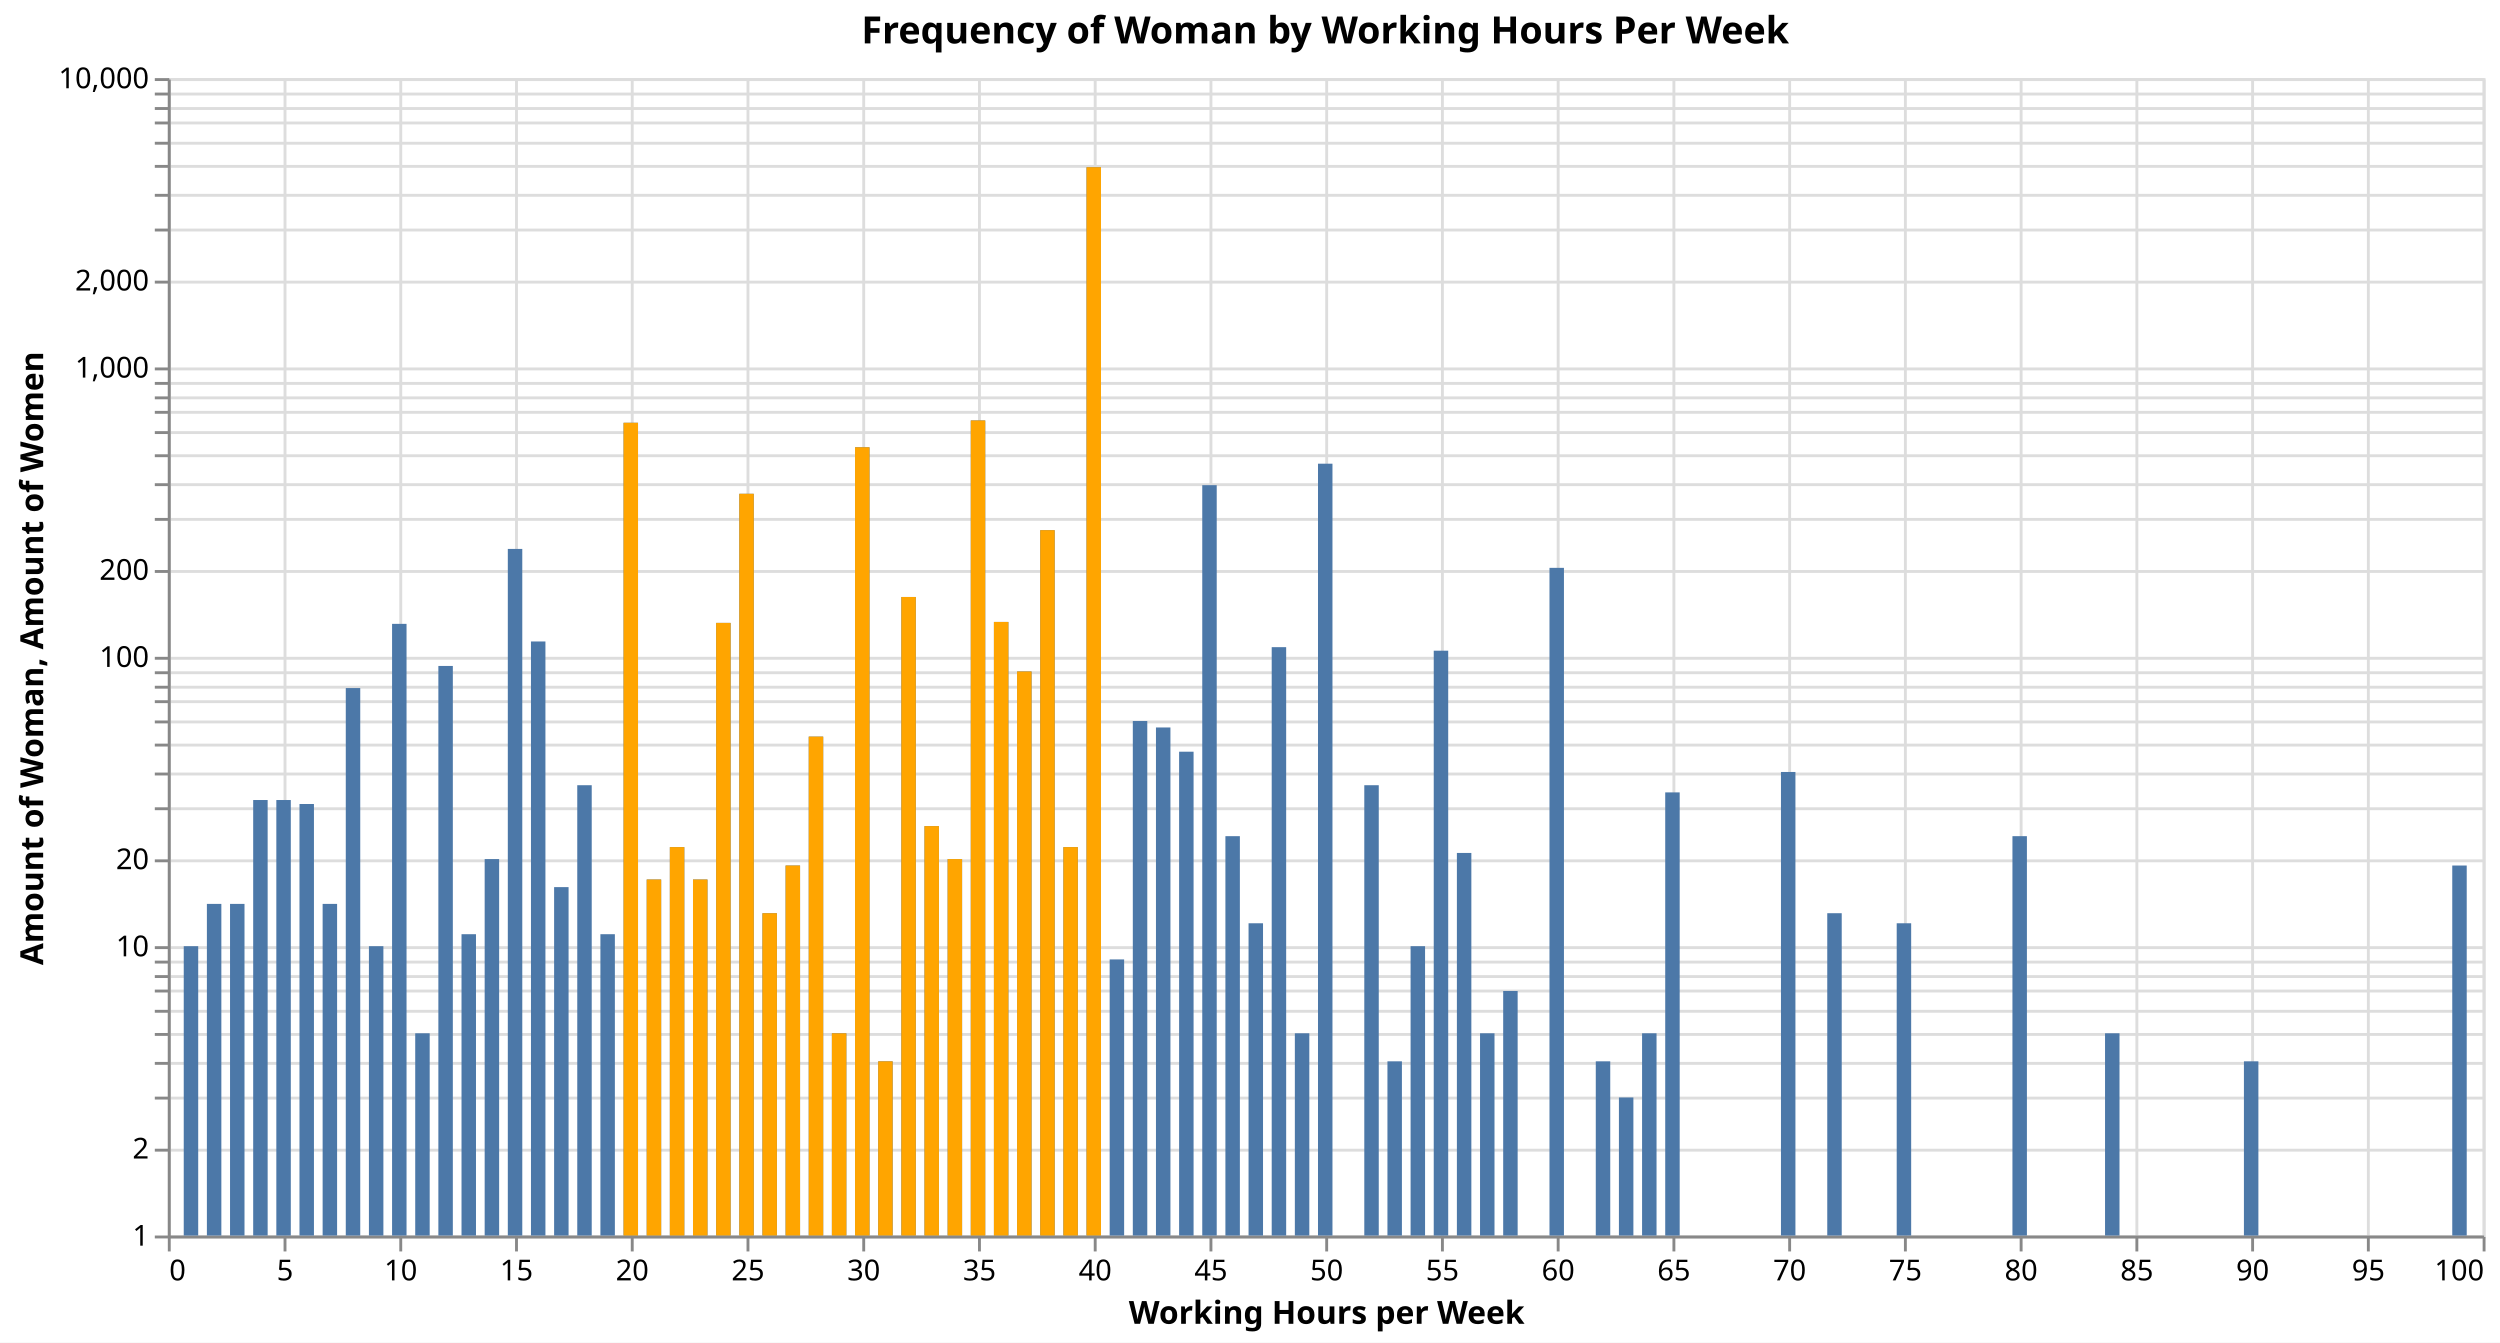
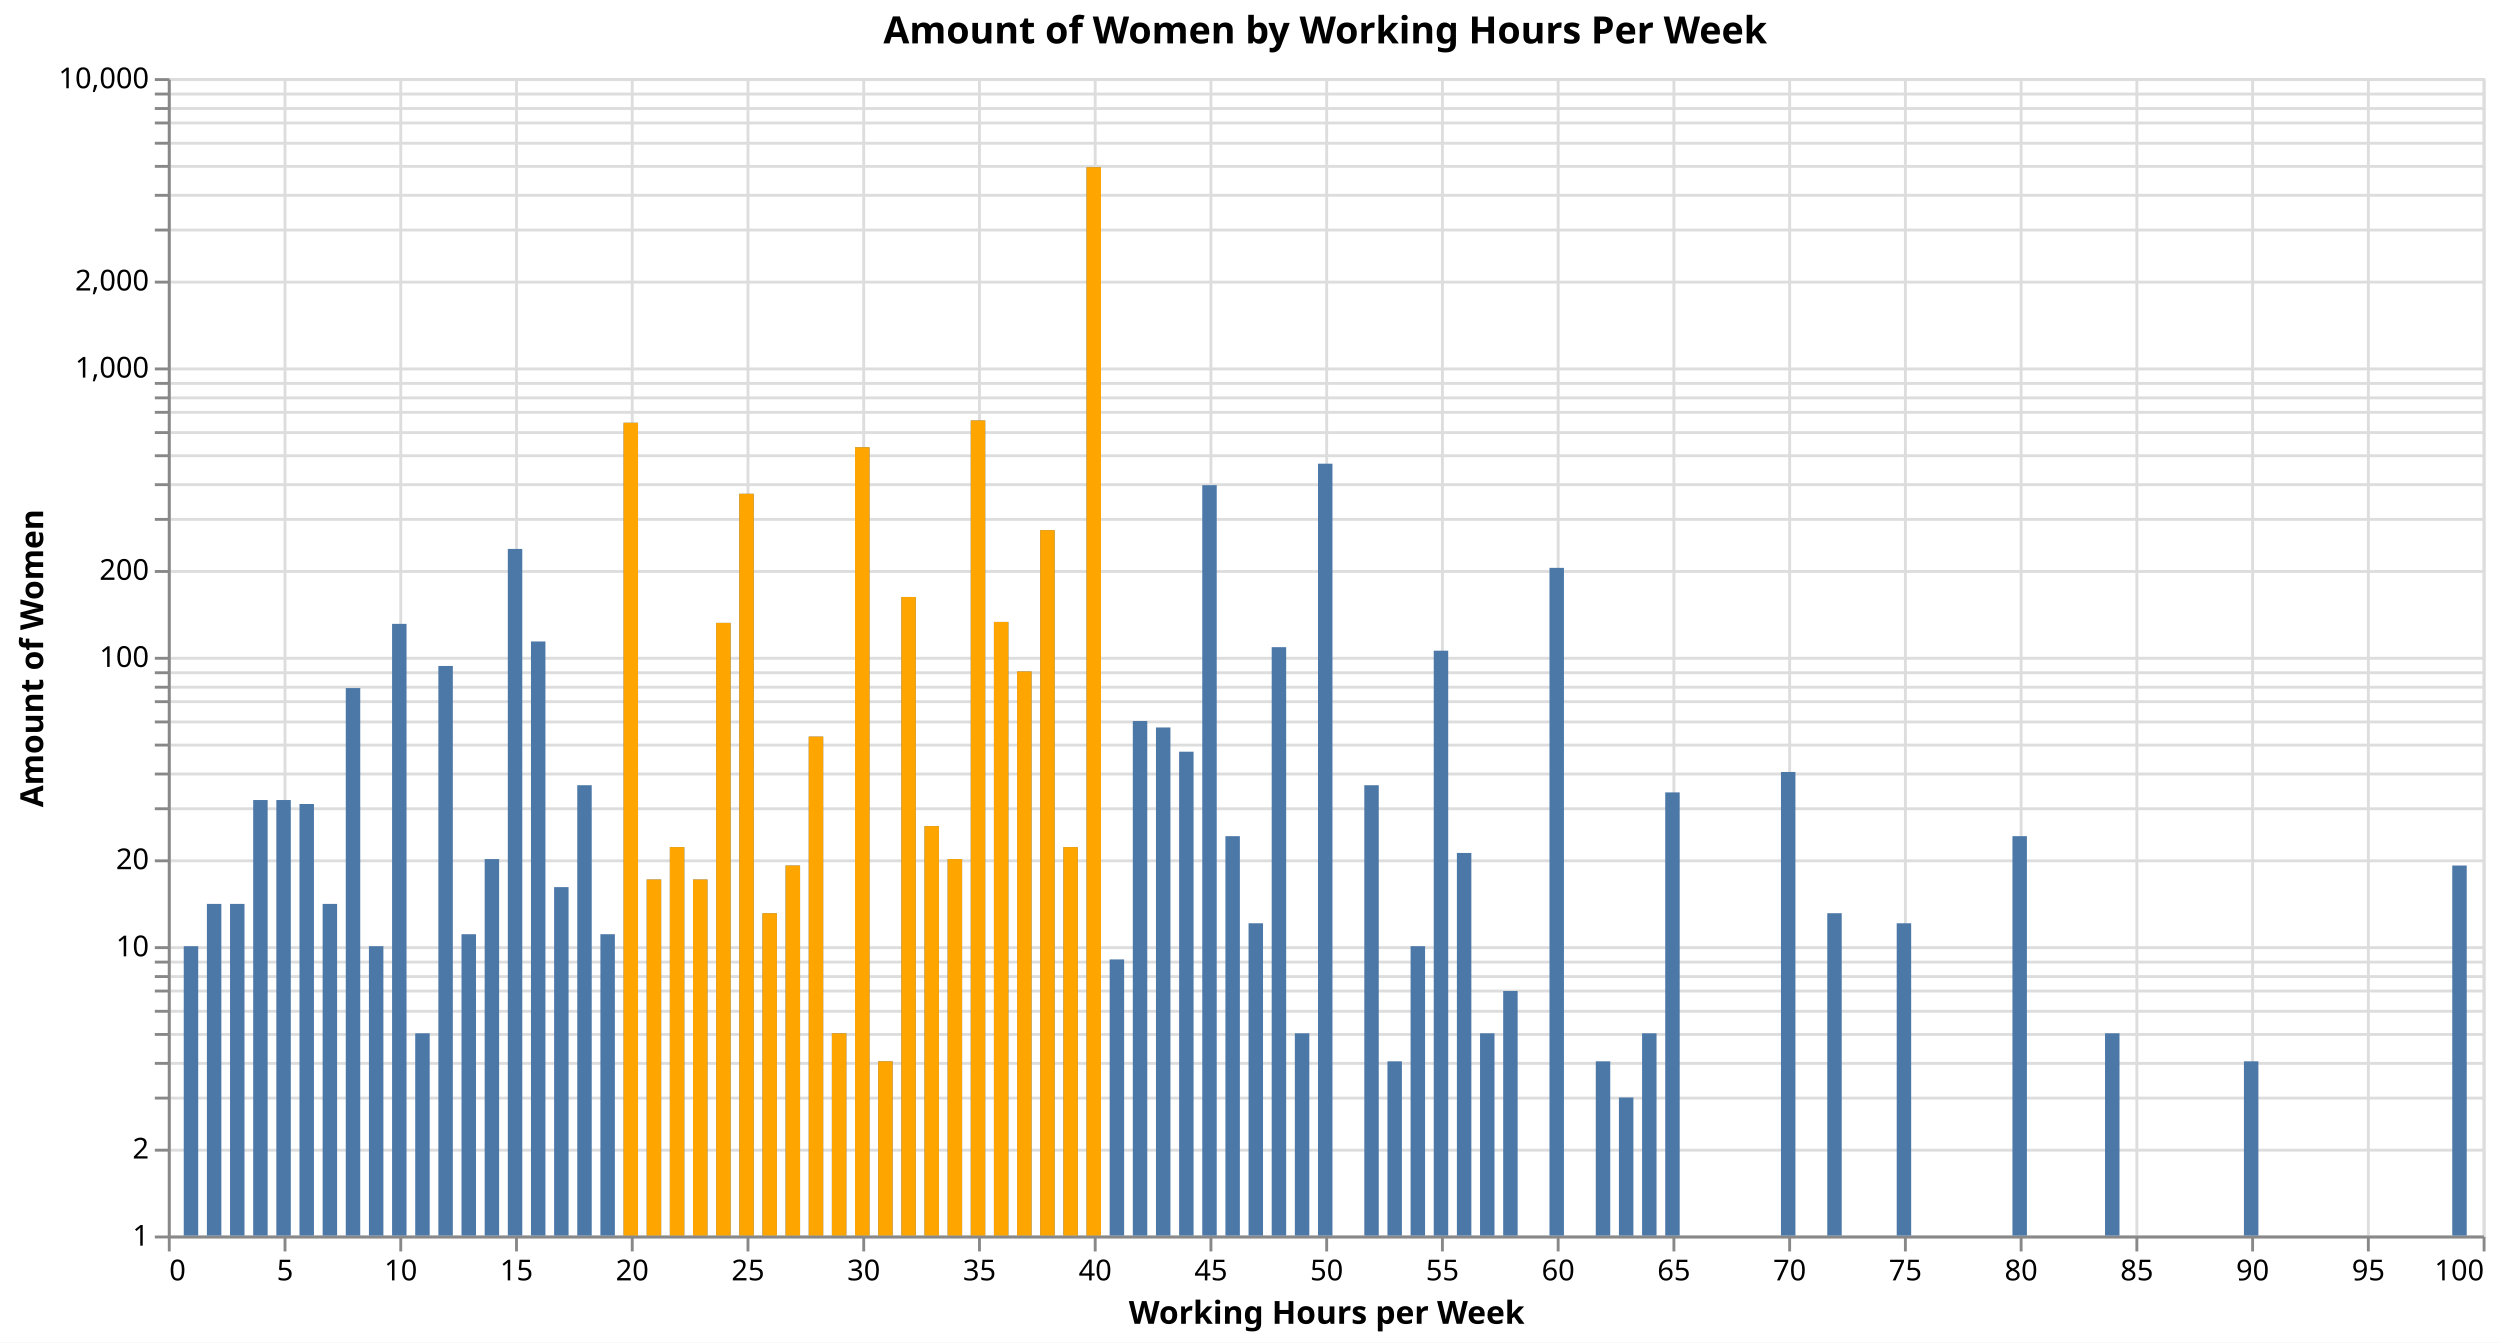
<svg xmlns="http://www.w3.org/2000/svg" version="1.1" class="marks" width="864" height="464" viewBox="0 0 864 464">
  <rect width="864" height="464" fill="white" />
  <g fill="none" stroke-miterlimit="10" transform="translate(58,27)">
    <g class="mark-group role-frame root" role="graphics-object" aria-roledescription="group mark container">
      <g transform="translate(0,0)">
        <path class="background" aria-hidden="true" d="M0.5,0.5h800v400h-800Z" stroke="#ddd" />
        <g>
          <g class="mark-group role-axis" role="graphics-symbol" aria-roledescription="axis" aria-label="X-axis for a linear scale with values from 0 to 100">
            <g transform="translate(0.5,400.5)">
              <path class="background" aria-hidden="true" d="M0,0h0v0h0Z" pointer-events="none" />
              <g>
                <g class="mark-rule role-axis-grid" pointer-events="none">
                  <line transform="translate(0,-400)" x2="0" y2="400" stroke="#ddd" stroke-width="1" opacity="1" />
                  <line transform="translate(40,-400)" x2="0" y2="400" stroke="#ddd" stroke-width="1" opacity="1" />
                  <line transform="translate(80,-400)" x2="0" y2="400" stroke="#ddd" stroke-width="1" opacity="1" />
                  <line transform="translate(120,-400)" x2="0" y2="400" stroke="#ddd" stroke-width="1" opacity="1" />
                  <line transform="translate(160,-400)" x2="0" y2="400" stroke="#ddd" stroke-width="1" opacity="1" />
                  <line transform="translate(200,-400)" x2="0" y2="400" stroke="#ddd" stroke-width="1" opacity="1" />
                  <line transform="translate(240,-400)" x2="0" y2="400" stroke="#ddd" stroke-width="1" opacity="1" />
                  <line transform="translate(280,-400)" x2="0" y2="400" stroke="#ddd" stroke-width="1" opacity="1" />
                  <line transform="translate(320,-400)" x2="0" y2="400" stroke="#ddd" stroke-width="1" opacity="1" />
                  <line transform="translate(360,-400)" x2="0" y2="400" stroke="#ddd" stroke-width="1" opacity="1" />
                  <line transform="translate(400,-400)" x2="0" y2="400" stroke="#ddd" stroke-width="1" opacity="1" />
                  <line transform="translate(440,-400)" x2="0" y2="400" stroke="#ddd" stroke-width="1" opacity="1" />
                  <line transform="translate(480,-400)" x2="0" y2="400" stroke="#ddd" stroke-width="1" opacity="1" />
                  <line transform="translate(520,-400)" x2="0" y2="400" stroke="#ddd" stroke-width="1" opacity="1" />
                  <line transform="translate(560,-400)" x2="0" y2="400" stroke="#ddd" stroke-width="1" opacity="1" />
                  <line transform="translate(600,-400)" x2="0" y2="400" stroke="#ddd" stroke-width="1" opacity="1" />
                  <line transform="translate(640,-400)" x2="0" y2="400" stroke="#ddd" stroke-width="1" opacity="1" />
                  <line transform="translate(680,-400)" x2="0" y2="400" stroke="#ddd" stroke-width="1" opacity="1" />
                  <line transform="translate(720,-400)" x2="0" y2="400" stroke="#ddd" stroke-width="1" opacity="1" />
                  <line transform="translate(760,-400)" x2="0" y2="400" stroke="#ddd" stroke-width="1" opacity="1" />
                  <line transform="translate(800,-400)" x2="0" y2="400" stroke="#ddd" stroke-width="1" opacity="1" />
                </g>
              </g>
              <path class="foreground" aria-hidden="true" d="" pointer-events="none" display="none" />
            </g>
          </g>
          <g class="mark-group role-axis" role="graphics-symbol" aria-roledescription="axis" aria-label="Y-axis for a log scale with values from 1 to 10,000">
            <g transform="translate(0.5,0.5)">
              <path class="background" aria-hidden="true" d="M0,0h0v0h0Z" pointer-events="none" />
              <g>
                <g class="mark-rule role-axis-grid" pointer-events="none">
                  <line transform="translate(0,400)" x2="800" y2="0" stroke="#ddd" stroke-width="1" opacity="1" />
                  <line transform="translate(0,370)" x2="800" y2="0" stroke="#ddd" stroke-width="1" opacity="1" />
                  <line transform="translate(0,352)" x2="800" y2="0" stroke="#ddd" stroke-width="1" opacity="1" />
                  <line transform="translate(0,340)" x2="800" y2="0" stroke="#ddd" stroke-width="1" opacity="1" />
                  <line transform="translate(0,330)" x2="800" y2="0" stroke="#ddd" stroke-width="1" opacity="1" />
                  <line transform="translate(0,322)" x2="800" y2="0" stroke="#ddd" stroke-width="1" opacity="1" />
                  <line transform="translate(0,315)" x2="800" y2="0" stroke="#ddd" stroke-width="1" opacity="1" />
                  <line transform="translate(0,310)" x2="800" y2="0" stroke="#ddd" stroke-width="1" opacity="1" />
                  <line transform="translate(0,305)" x2="800" y2="0" stroke="#ddd" stroke-width="1" opacity="1" />
                  <line transform="translate(0,300)" x2="800" y2="0" stroke="#ddd" stroke-width="1" opacity="1" />
                  <line transform="translate(0,270)" x2="800" y2="0" stroke="#ddd" stroke-width="1" opacity="1" />
                  <line transform="translate(0,252)" x2="800" y2="0" stroke="#ddd" stroke-width="1" opacity="1" />
                  <line transform="translate(0,240)" x2="800" y2="0" stroke="#ddd" stroke-width="1" opacity="1" />
                  <line transform="translate(0,230)" x2="800" y2="0" stroke="#ddd" stroke-width="1" opacity="1" />
                  <line transform="translate(0,222)" x2="800" y2="0" stroke="#ddd" stroke-width="1" opacity="1" />
                  <line transform="translate(0,215)" x2="800" y2="0" stroke="#ddd" stroke-width="1" opacity="1" />
                  <line transform="translate(0,210)" x2="800" y2="0" stroke="#ddd" stroke-width="1" opacity="1" />
                  <line transform="translate(0,205)" x2="800" y2="0" stroke="#ddd" stroke-width="1" opacity="1" />
                  <line transform="translate(0,200)" x2="800" y2="0" stroke="#ddd" stroke-width="1" opacity="1" />
                  <line transform="translate(0,170)" x2="800" y2="0" stroke="#ddd" stroke-width="1" opacity="1" />
                  <line transform="translate(0,152)" x2="800" y2="0" stroke="#ddd" stroke-width="1" opacity="1" />
                  <line transform="translate(0,140)" x2="800" y2="0" stroke="#ddd" stroke-width="1" opacity="1" />
                  <line transform="translate(0,130)" x2="800" y2="0" stroke="#ddd" stroke-width="1" opacity="1" />
                  <line transform="translate(0,122)" x2="800" y2="0" stroke="#ddd" stroke-width="1" opacity="1" />
                  <line transform="translate(0,115)" x2="800" y2="0" stroke="#ddd" stroke-width="1" opacity="1" />
                  <line transform="translate(0,110)" x2="800" y2="0" stroke="#ddd" stroke-width="1" opacity="1" />
                  <line transform="translate(0,105)" x2="800" y2="0" stroke="#ddd" stroke-width="1" opacity="1" />
                  <line transform="translate(0,100)" x2="800" y2="0" stroke="#ddd" stroke-width="1" opacity="1" />
                  <line transform="translate(0,70)" x2="800" y2="0" stroke="#ddd" stroke-width="1" opacity="1" />
                  <line transform="translate(0,52)" x2="800" y2="0" stroke="#ddd" stroke-width="1" opacity="1" />
                  <line transform="translate(0,40)" x2="800" y2="0" stroke="#ddd" stroke-width="1" opacity="1" />
                  <line transform="translate(0,30)" x2="800" y2="0" stroke="#ddd" stroke-width="1" opacity="1" />
                  <line transform="translate(0,22)" x2="800" y2="0" stroke="#ddd" stroke-width="1" opacity="1" />
                  <line transform="translate(0,15)" x2="800" y2="0" stroke="#ddd" stroke-width="1" opacity="1" />
                  <line transform="translate(0,10)" x2="800" y2="0" stroke="#ddd" stroke-width="1" opacity="1" />
                  <line transform="translate(0,5)" x2="800" y2="0" stroke="#ddd" stroke-width="1" opacity="1" />
                  <line transform="translate(0,0)" x2="800" y2="0" stroke="#ddd" stroke-width="1" opacity="1" />
                </g>
              </g>
              <path class="foreground" aria-hidden="true" d="" pointer-events="none" display="none" />
            </g>
          </g>
          <g class="mark-group role-axis" role="graphics-symbol" aria-roledescription="axis" aria-label="X-axis titled 'Working Hours per Week' for a linear scale with values from 0 to 100">
            <g transform="translate(0.5,400.5)">
              <path class="background" aria-hidden="true" d="M0,0h0v0h0Z" pointer-events="none" />
              <g>
                <g class="mark-rule role-axis-tick" pointer-events="none">
                  <line transform="translate(0,0)" x2="0" y2="5" stroke="#888" stroke-width="1" opacity="1" />
                  <line transform="translate(40,0)" x2="0" y2="5" stroke="#888" stroke-width="1" opacity="1" />
                  <line transform="translate(80,0)" x2="0" y2="5" stroke="#888" stroke-width="1" opacity="1" />
                  <line transform="translate(120,0)" x2="0" y2="5" stroke="#888" stroke-width="1" opacity="1" />
                  <line transform="translate(160,0)" x2="0" y2="5" stroke="#888" stroke-width="1" opacity="1" />
                  <line transform="translate(200,0)" x2="0" y2="5" stroke="#888" stroke-width="1" opacity="1" />
                  <line transform="translate(240,0)" x2="0" y2="5" stroke="#888" stroke-width="1" opacity="1" />
                  <line transform="translate(280,0)" x2="0" y2="5" stroke="#888" stroke-width="1" opacity="1" />
                  <line transform="translate(320,0)" x2="0" y2="5" stroke="#888" stroke-width="1" opacity="1" />
                  <line transform="translate(360,0)" x2="0" y2="5" stroke="#888" stroke-width="1" opacity="1" />
                  <line transform="translate(400,0)" x2="0" y2="5" stroke="#888" stroke-width="1" opacity="1" />
                  <line transform="translate(440,0)" x2="0" y2="5" stroke="#888" stroke-width="1" opacity="1" />
                  <line transform="translate(480,0)" x2="0" y2="5" stroke="#888" stroke-width="1" opacity="1" />
                  <line transform="translate(520,0)" x2="0" y2="5" stroke="#888" stroke-width="1" opacity="1" />
                  <line transform="translate(560,0)" x2="0" y2="5" stroke="#888" stroke-width="1" opacity="1" />
                  <line transform="translate(600,0)" x2="0" y2="5" stroke="#888" stroke-width="1" opacity="1" />
                  <line transform="translate(640,0)" x2="0" y2="5" stroke="#888" stroke-width="1" opacity="1" />
                  <line transform="translate(680,0)" x2="0" y2="5" stroke="#888" stroke-width="1" opacity="1" />
                  <line transform="translate(720,0)" x2="0" y2="5" stroke="#888" stroke-width="1" opacity="1" />
                  <line transform="translate(760,0)" x2="0" y2="5" stroke="#888" stroke-width="1" opacity="1" />
                  <line transform="translate(800,0)" x2="0" y2="5" stroke="#888" stroke-width="1" opacity="1" />
                </g>
                <g class="mark-text role-axis-label" pointer-events="none">
                  <text text-anchor="start" transform="translate(0,15)" font-family="sans-serif" font-size="10px" fill="#000" opacity="1">0</text>
                  <text text-anchor="middle" transform="translate(40,15)" font-family="sans-serif" font-size="10px" fill="#000" opacity="1">5</text>
                  <text text-anchor="middle" transform="translate(80,15)" font-family="sans-serif" font-size="10px" fill="#000" opacity="1">10</text>
                  <text text-anchor="middle" transform="translate(120,15)" font-family="sans-serif" font-size="10px" fill="#000" opacity="1">15</text>
                  <text text-anchor="middle" transform="translate(160,15)" font-family="sans-serif" font-size="10px" fill="#000" opacity="1">20</text>
                  <text text-anchor="middle" transform="translate(200,15)" font-family="sans-serif" font-size="10px" fill="#000" opacity="1">25</text>
                  <text text-anchor="middle" transform="translate(240,15)" font-family="sans-serif" font-size="10px" fill="#000" opacity="1">30</text>
                  <text text-anchor="middle" transform="translate(280,15)" font-family="sans-serif" font-size="10px" fill="#000" opacity="1">35</text>
                  <text text-anchor="middle" transform="translate(320,15)" font-family="sans-serif" font-size="10px" fill="#000" opacity="1">40</text>
                  <text text-anchor="middle" transform="translate(360,15)" font-family="sans-serif" font-size="10px" fill="#000" opacity="1">45</text>
                  <text text-anchor="middle" transform="translate(400,15)" font-family="sans-serif" font-size="10px" fill="#000" opacity="1">50</text>
                  <text text-anchor="middle" transform="translate(440,15)" font-family="sans-serif" font-size="10px" fill="#000" opacity="1">55</text>
                  <text text-anchor="middle" transform="translate(480,15)" font-family="sans-serif" font-size="10px" fill="#000" opacity="1">60</text>
                  <text text-anchor="middle" transform="translate(520,15)" font-family="sans-serif" font-size="10px" fill="#000" opacity="1">65</text>
                  <text text-anchor="middle" transform="translate(560,15)" font-family="sans-serif" font-size="10px" fill="#000" opacity="1">70</text>
                  <text text-anchor="middle" transform="translate(600,15)" font-family="sans-serif" font-size="10px" fill="#000" opacity="1">75</text>
                  <text text-anchor="middle" transform="translate(640,15)" font-family="sans-serif" font-size="10px" fill="#000" opacity="1">80</text>
                  <text text-anchor="middle" transform="translate(680,15)" font-family="sans-serif" font-size="10px" fill="#000" opacity="1">85</text>
                  <text text-anchor="middle" transform="translate(720,15)" font-family="sans-serif" font-size="10px" fill="#000" opacity="1">90</text>
                  <text text-anchor="middle" transform="translate(760,15)" font-family="sans-serif" font-size="10px" fill="#000" opacity="1">95</text>
                  <text text-anchor="end" transform="translate(800,15)" font-family="sans-serif" font-size="10px" fill="#000" opacity="1">100</text>
                </g>
                <g class="mark-rule role-axis-domain" pointer-events="none">
                  <line transform="translate(0,0)" x2="800" y2="0" stroke="#888" stroke-width="1" opacity="1" />
                </g>
                <g class="mark-text role-axis-title" pointer-events="none">
                  <text text-anchor="middle" transform="translate(400,30)" font-family="sans-serif" font-size="11px" font-weight="bold" fill="#000" opacity="1">Working Hours per Week</text>
                </g>
              </g>
              <path class="foreground" aria-hidden="true" d="" pointer-events="none" display="none" />
            </g>
          </g>
-           <g class="mark-group role-axis" role="graphics-symbol" aria-roledescription="axis" aria-label="Y-axis titled 'Amount of Woman, Amount of Women' for a log scale with values from 1 to 10,000">
+           <g class="mark-group role-axis" role="graphics-symbol" aria-roledescription="axis" aria-label="Y-axis titled 'Amount of Women' for a log scale with values from 1 to 10,000">
            <g transform="translate(0.5,0.5)">
              <path class="background" aria-hidden="true" d="M0,0h0v0h0Z" pointer-events="none" />
              <g>
                <g class="mark-rule role-axis-tick" pointer-events="none">
                  <line transform="translate(0,400)" x2="-5" y2="0" stroke="#888" stroke-width="1" opacity="1" />
                  <line transform="translate(0,370)" x2="-5" y2="0" stroke="#888" stroke-width="1" opacity="1" />
                  <line transform="translate(0,352)" x2="-5" y2="0" stroke="#888" stroke-width="1" opacity="1" />
                  <line transform="translate(0,340)" x2="-5" y2="0" stroke="#888" stroke-width="1" opacity="1" />
                  <line transform="translate(0,330)" x2="-5" y2="0" stroke="#888" stroke-width="1" opacity="1" />
                  <line transform="translate(0,322)" x2="-5" y2="0" stroke="#888" stroke-width="1" opacity="1" />
                  <line transform="translate(0,315)" x2="-5" y2="0" stroke="#888" stroke-width="1" opacity="1" />
                  <line transform="translate(0,310)" x2="-5" y2="0" stroke="#888" stroke-width="1" opacity="1" />
                  <line transform="translate(0,305)" x2="-5" y2="0" stroke="#888" stroke-width="1" opacity="1" />
                  <line transform="translate(0,300)" x2="-5" y2="0" stroke="#888" stroke-width="1" opacity="1" />
                  <line transform="translate(0,270)" x2="-5" y2="0" stroke="#888" stroke-width="1" opacity="1" />
                  <line transform="translate(0,252)" x2="-5" y2="0" stroke="#888" stroke-width="1" opacity="1" />
                  <line transform="translate(0,240)" x2="-5" y2="0" stroke="#888" stroke-width="1" opacity="1" />
                  <line transform="translate(0,230)" x2="-5" y2="0" stroke="#888" stroke-width="1" opacity="1" />
                  <line transform="translate(0,222)" x2="-5" y2="0" stroke="#888" stroke-width="1" opacity="1" />
                  <line transform="translate(0,215)" x2="-5" y2="0" stroke="#888" stroke-width="1" opacity="1" />
                  <line transform="translate(0,210)" x2="-5" y2="0" stroke="#888" stroke-width="1" opacity="1" />
                  <line transform="translate(0,205)" x2="-5" y2="0" stroke="#888" stroke-width="1" opacity="1" />
                  <line transform="translate(0,200)" x2="-5" y2="0" stroke="#888" stroke-width="1" opacity="1" />
                  <line transform="translate(0,170)" x2="-5" y2="0" stroke="#888" stroke-width="1" opacity="1" />
                  <line transform="translate(0,152)" x2="-5" y2="0" stroke="#888" stroke-width="1" opacity="1" />
                  <line transform="translate(0,140)" x2="-5" y2="0" stroke="#888" stroke-width="1" opacity="1" />
                  <line transform="translate(0,130)" x2="-5" y2="0" stroke="#888" stroke-width="1" opacity="1" />
                  <line transform="translate(0,122)" x2="-5" y2="0" stroke="#888" stroke-width="1" opacity="1" />
                  <line transform="translate(0,115)" x2="-5" y2="0" stroke="#888" stroke-width="1" opacity="1" />
                  <line transform="translate(0,110)" x2="-5" y2="0" stroke="#888" stroke-width="1" opacity="1" />
                  <line transform="translate(0,105)" x2="-5" y2="0" stroke="#888" stroke-width="1" opacity="1" />
                  <line transform="translate(0,100)" x2="-5" y2="0" stroke="#888" stroke-width="1" opacity="1" />
                  <line transform="translate(0,70)" x2="-5" y2="0" stroke="#888" stroke-width="1" opacity="1" />
                  <line transform="translate(0,52)" x2="-5" y2="0" stroke="#888" stroke-width="1" opacity="1" />
                  <line transform="translate(0,40)" x2="-5" y2="0" stroke="#888" stroke-width="1" opacity="1" />
                  <line transform="translate(0,30)" x2="-5" y2="0" stroke="#888" stroke-width="1" opacity="1" />
                  <line transform="translate(0,22)" x2="-5" y2="0" stroke="#888" stroke-width="1" opacity="1" />
                  <line transform="translate(0,15)" x2="-5" y2="0" stroke="#888" stroke-width="1" opacity="1" />
                  <line transform="translate(0,10)" x2="-5" y2="0" stroke="#888" stroke-width="1" opacity="1" />
                  <line transform="translate(0,5)" x2="-5" y2="0" stroke="#888" stroke-width="1" opacity="1" />
                  <line transform="translate(0,0)" x2="-5" y2="0" stroke="#888" stroke-width="1" opacity="1" />
                </g>
                <g class="mark-text role-axis-label" pointer-events="none">
                  <text text-anchor="end" transform="translate(-7,403)" font-family="sans-serif" font-size="10px" fill="#000" opacity="1">1</text>
                  <text text-anchor="end" transform="translate(-7,372.897)" font-family="sans-serif" font-size="10px" fill="#000" opacity="1">2</text>
                  <text text-anchor="end" transform="translate(-7,355.2879)" font-family="sans-serif" font-size="10px" fill="#000" opacity="1" />
                  <text text-anchor="end" transform="translate(-7,342.794)" font-family="sans-serif" font-size="10px" fill="#000" opacity="1" />
                  <text text-anchor="end" transform="translate(-7,333.103)" font-family="sans-serif" font-size="10px" fill="#000" opacity="1" />
                  <text text-anchor="end" transform="translate(-7,325.1849)" font-family="sans-serif" font-size="10px" fill="#000" opacity="1" />
                  <text text-anchor="end" transform="translate(-7,318.4902)" font-family="sans-serif" font-size="10px" fill="#000" opacity="1" />
                  <text text-anchor="end" transform="translate(-7,312.691)" font-family="sans-serif" font-size="10px" fill="#000" opacity="1" />
                  <text text-anchor="end" transform="translate(-7,307.5757)" font-family="sans-serif" font-size="10px" fill="#000" opacity="1" />
                  <text text-anchor="end" transform="translate(-7,303)" font-family="sans-serif" font-size="10px" fill="#000" opacity="1">10</text>
                  <text text-anchor="end" transform="translate(-7,272.897)" font-family="sans-serif" font-size="10px" fill="#000" opacity="1">20</text>
                  <text text-anchor="end" transform="translate(-7,255.2879)" font-family="sans-serif" font-size="10px" fill="#000" opacity="1" />
                  <text text-anchor="end" transform="translate(-7,242.794)" font-family="sans-serif" font-size="10px" fill="#000" opacity="1" />
                  <text text-anchor="end" transform="translate(-7,233.103)" font-family="sans-serif" font-size="10px" fill="#000" opacity="1" />
                  <text text-anchor="end" transform="translate(-7,225.1849)" font-family="sans-serif" font-size="10px" fill="#000" opacity="1" />
                  <text text-anchor="end" transform="translate(-7,218.4902)" font-family="sans-serif" font-size="10px" fill="#000" opacity="1" />
                  <text text-anchor="end" transform="translate(-7,212.691)" font-family="sans-serif" font-size="10px" fill="#000" opacity="1" />
                  <text text-anchor="end" transform="translate(-7,207.5757)" font-family="sans-serif" font-size="10px" fill="#000" opacity="1" />
                  <text text-anchor="end" transform="translate(-7,203)" font-family="sans-serif" font-size="10px" fill="#000" opacity="1">100</text>
                  <text text-anchor="end" transform="translate(-7,172.897)" font-family="sans-serif" font-size="10px" fill="#000" opacity="1">200</text>
                  <text text-anchor="end" transform="translate(-7,155.2879)" font-family="sans-serif" font-size="10px" fill="#000" opacity="1" />
                  <text text-anchor="end" transform="translate(-7,142.794)" font-family="sans-serif" font-size="10px" fill="#000" opacity="1" />
                  <text text-anchor="end" transform="translate(-7,133.103)" font-family="sans-serif" font-size="10px" fill="#000" opacity="1" />
                  <text text-anchor="end" transform="translate(-7,125.1849)" font-family="sans-serif" font-size="10px" fill="#000" opacity="1" />
                  <text text-anchor="end" transform="translate(-7,118.4902)" font-family="sans-serif" font-size="10px" fill="#000" opacity="1" />
                  <text text-anchor="end" transform="translate(-7,112.691)" font-family="sans-serif" font-size="10px" fill="#000" opacity="1" />
                  <text text-anchor="end" transform="translate(-7,107.5757)" font-family="sans-serif" font-size="10px" fill="#000" opacity="1" />
                  <text text-anchor="end" transform="translate(-7,103)" font-family="sans-serif" font-size="10px" fill="#000" opacity="1">1,000</text>
                  <text text-anchor="end" transform="translate(-7,72.897)" font-family="sans-serif" font-size="10px" fill="#000" opacity="1">2,000</text>
                  <text text-anchor="end" transform="translate(-7,55.28787)" font-family="sans-serif" font-size="10px" fill="#000" opacity="1" />
                  <text text-anchor="end" transform="translate(-7,42.794)" font-family="sans-serif" font-size="10px" fill="#000" opacity="1" />
                  <text text-anchor="end" transform="translate(-7,33.103)" font-family="sans-serif" font-size="10px" fill="#000" opacity="1" />
                  <text text-anchor="end" transform="translate(-7,25.18487)" font-family="sans-serif" font-size="10px" fill="#000" opacity="1" />
                  <text text-anchor="end" transform="translate(-7,18.4902)" font-family="sans-serif" font-size="10px" fill="#000" opacity="1" />
                  <text text-anchor="end" transform="translate(-7,12.691)" font-family="sans-serif" font-size="10px" fill="#000" opacity="1" />
                  <text text-anchor="end" transform="translate(-7,7.575749)" font-family="sans-serif" font-size="10px" fill="#000" opacity="1" />
                  <text text-anchor="end" transform="translate(-7,3)" font-family="sans-serif" font-size="10px" fill="#000" opacity="1">10,000</text>
                </g>
                <g class="mark-rule role-axis-domain" pointer-events="none">
                  <line transform="translate(0,400)" x2="0" y2="-400" stroke="#888" stroke-width="1" opacity="1" />
                </g>
                <g class="mark-text role-axis-title" pointer-events="none">
-                   <text text-anchor="middle" transform="translate(-41.58594,200) rotate(-90) translate(0,-2)" font-family="sans-serif" font-size="11px" font-weight="bold" fill="#000" opacity="1">Amount of Woman, Amount of Women</text>
+                   <text text-anchor="middle" transform="translate(-41.58594,200) rotate(-90) translate(0,-2)" font-family="sans-serif" font-size="11px" font-weight="bold" fill="#000" opacity="1">Amount of Women</text>
                </g>
              </g>
              <path class="foreground" aria-hidden="true" d="" pointer-events="none" display="none" />
            </g>
          </g>
          <g class="mark-rect role-mark layer_0_marks" role="graphics-symbol" aria-roledescription="rect mark container">
            <path d="M317.5,30.786h5v369.214h-5Z" fill="#4c78a8" />
            <path d="M125.5,194.692h5v205.308h-5Z" fill="#4c78a8" />
            <path d="M397.5,133.255h5v266.745h-5Z" fill="#4c78a8" />
            <path d="M237.5,127.572h5v272.428h-5Z" fill="#4c78a8" />
            <path d="M357.5,140.671h5v259.329h-5Z" fill="#4c78a8" />
            <path d="M157.5,119.111h5v280.889h-5Z" fill="#4c78a8" />
            <path d="M197.5,143.652h5v256.348h-5Z" fill="#4c78a8" />
            <path d="M477.5,169.25h5v230.75h-5Z" fill="#4c78a8" />
            <path d="M173.5,265.758h5v134.242h-5Z" fill="#4c78a8" />
            <path d="M277.5,118.31h5v281.69h-5Z" fill="#4c78a8" />
            <path d="M253.5,179.317h5v220.683h-5Z" fill="#4c78a8" />
            <path d="M221.5,227.572h5v172.428h-5Z" fill="#4c78a8" />
            <path d="M285.5,187.943h5v212.057h-5Z" fill="#4c78a8" />
            <path d="M189.5,188.273h5v211.727h-5Z" fill="#4c78a8" />
            <path d="M301.5,156.225h5v243.775h-5Z" fill="#4c78a8" />
            <path d="M437.5,197.881h5v202.119h-5Z" fill="#4c78a8" />
            <path d="M93.5,203.152h5v196.848h-5Z" fill="#4c78a8" />
            <path d="M77.5,188.606h5v211.394h-5Z" fill="#4c78a8" />
            <path d="M269.5,269.897h5v130.103h-5Z" fill="#4c78a8" />
            <path d="M381.5,196.658h5v203.342h-5Z" fill="#4c78a8" />
            <path d="M117.5,162.709h5v237.291h-5Z" fill="#4c78a8" />
            <path d="M333.5,222.185h5v177.815h-5Z" fill="#4c78a8" />
            <path d="M261.5,258.503h5v141.497h-5Z" fill="#4c78a8" />
            <path d="M45.5,250.864h5v149.136h-5Z" fill="#4c78a8" />
            <path d="M509.5,330.103h5v69.897h-5Z" fill="#4c78a8" />
            <path d="M149.5,295.861h5v104.139h-5Z" fill="#4c78a8" />
            <path d="M37.5,249.485h5v150.515h-5Z" fill="#4c78a8" />
            <path d="M69.5,300h5v100h-5Z" fill="#4c78a8" />
            <path d="M365.5,261.979h5v138.021h-5Z" fill="#4c78a8" />
            <path d="M61.5,210.791h5v189.209h-5Z" fill="#4c78a8" />
            <path d="M557.5,239.794h5v160.206h-5Z" fill="#4c78a8" />
            <path d="M293.5,205.061h5v194.939h-5Z" fill="#4c78a8" />
            <path d="M165.5,276.955h5v123.045h-5Z" fill="#4c78a8" />
            <path d="M109.5,269.897h5v130.103h-5Z" fill="#4c78a8" />
            <path d="M517.5,246.852h5v153.148h-5Z" fill="#4c78a8" />
            <path d="M141.5,244.37h5v155.63h-5Z" fill="#4c78a8" />
            <path d="M597.5,292.082h5v107.918h-5Z" fill="#4c78a8" />
            <path d="M445.5,267.778h5v132.222h-5Z" fill="#4c78a8" />
            <path d="M53.5,285.387h5v114.613h-5Z" fill="#4c78a8" />
            <path d="M349.5,232.79h5v167.21h-5Z" fill="#4c78a8" />
            <path d="M309.5,265.758h5v134.242h-5Z" fill="#4c78a8" />
            <path d="M341.5,224.413h5v175.587h-5Z" fill="#4c78a8" />
            <path d="M325.5,304.576h5v95.424h-5Z" fill="#4c78a8" />
            <path d="M5.5,300h5v100h-5Z" fill="#4c78a8" />
            <path d="M637.5,261.979h5v138.021h-5Z" fill="#4c78a8" />
            <path d="M13.5,285.387h5v114.613h-5Z" fill="#4c78a8" />
            <path d="M413.5,244.37h5v155.63h-5Z" fill="#4c78a8" />
            <path d="M21.5,285.387h5v114.613h-5Z" fill="#4c78a8" />
            <path d="M133.5,279.588h5v120.412h-5Z" fill="#4c78a8" />
            <path d="M421.5,339.794h5v60.206h-5Z" fill="#4c78a8" />
            <path d="M429.5,300h5v100h-5Z" fill="#4c78a8" />
            <path d="M85.5,330.103h5v69.897h-5Z" fill="#4c78a8" />
            <path d="M461.5,315.49h5v84.51h-5Z" fill="#4c78a8" />
            <path d="M213.5,272.125h5v127.875h-5Z" fill="#4c78a8" />
            <path d="M493.5,339.794h5v60.206h-5Z" fill="#4c78a8" />
            <path d="M373.5,292.082h5v107.918h-5Z" fill="#4c78a8" />
            <path d="M389.5,330.103h5v69.897h-5Z" fill="#4c78a8" />
            <path d="M677.5,400h5v0h-5Z" fill="#4c78a8" />
            <path d="M669.5,330.103h5v69.897h-5Z" fill="#4c78a8" />
            <path d="M205.5,288.606h5v111.394h-5Z" fill="#4c78a8" />
            <path d="M101.5,295.861h5v104.139h-5Z" fill="#4c78a8" />
            <path d="M501.5,352.288h5v47.712h-5Z" fill="#4c78a8" />
            <path d="M789.5,272.125h5v127.875h-5Z" fill="#4c78a8" />
            <path d="M29.5,249.485h5v150.515h-5Z" fill="#4c78a8" />
            <path d="M181.5,276.955h5v123.045h-5Z" fill="#4c78a8" />
            <path d="M581.5,400h5v0h-5Z" fill="#4c78a8" />
            <path d="M621.5,400h5v0h-5Z" fill="#4c78a8" />
            <path d="M469.5,400h5v0h-5Z" fill="#4c78a8" />
            <path d="M573.5,288.606h5v111.394h-5Z" fill="#4c78a8" />
            <path d="M245.5,339.794h5v60.206h-5Z" fill="#4c78a8" />
            <path d="M525.5,400h5v0h-5Z" fill="#4c78a8" />
            <path d="M653.5,400h5v0h-5Z" fill="#4c78a8" />
            <path d="M717.5,339.794h5v60.206h-5Z" fill="#4c78a8" />
            <path d="M453.5,330.103h5v69.897h-5Z" fill="#4c78a8" />
            <path d="M229.5,330.103h5v69.897h-5Z" fill="#4c78a8" />
            <path d="M645.5,400h5v0h-5Z" fill="#4c78a8" />
            <path d="M541.5,400h5v0h-5Z" fill="#4c78a8" />
            <path d="M533.5,400h5v0h-5Z" fill="#4c78a8" />
          </g>
          <g class="mark-rect role-mark layer_1_marks" role="graphics-symbol" aria-roledescription="rect mark container">
            <path d="M317.5,30.786h5v369.214h-5Z" fill="orange" />
            <path d="M237.5,127.572h5v272.428h-5Z" fill="orange" />
            <path d="M157.5,119.111h5v280.889h-5Z" fill="orange" />
            <path d="M197.5,143.652h5v256.348h-5Z" fill="orange" />
            <path d="M173.5,265.758h5v134.242h-5Z" fill="orange" />
            <path d="M277.5,118.31h5v281.69h-5Z" fill="orange" />
            <path d="M253.5,179.317h5v220.683h-5Z" fill="orange" />
            <path d="M221.5,227.572h5v172.428h-5Z" fill="orange" />
            <path d="M285.5,187.943h5v212.057h-5Z" fill="orange" />
            <path d="M189.5,188.273h5v211.727h-5Z" fill="orange" />
            <path d="M301.5,156.225h5v243.775h-5Z" fill="orange" />
            <path d="M269.5,269.897h5v130.103h-5Z" fill="orange" />
            <path d="M261.5,258.503h5v141.497h-5Z" fill="orange" />
            <path d="M293.5,205.061h5v194.939h-5Z" fill="orange" />
            <path d="M165.5,276.955h5v123.045h-5Z" fill="orange" />
            <path d="M309.5,265.758h5v134.242h-5Z" fill="orange" />
            <path d="M213.5,272.125h5v127.875h-5Z" fill="orange" />
            <path d="M205.5,288.606h5v111.394h-5Z" fill="orange" />
            <path d="M181.5,276.955h5v123.045h-5Z" fill="orange" />
            <path d="M245.5,339.794h5v60.206h-5Z" fill="orange" />
            <path d="M229.5,330.103h5v69.897h-5Z" fill="orange" />
          </g>
          <g class="mark-group role-title">
            <g transform="translate(400,-22)">
              <path class="background" aria-hidden="true" d="M0,0h0v0h0Z" pointer-events="none" />
              <g>
-                 <g class="mark-text role-title-text" role="graphics-symbol" aria-roledescription="title" aria-label="Title text 'Frequency of Woman by Working Hours Per Week'" pointer-events="none">
-                   <text text-anchor="middle" transform="translate(0,10)" font-family="sans-serif" font-size="13px" font-weight="bold" fill="#000" opacity="1">Frequency of Woman by Working Hours Per Week</text>
+                 <g class="mark-text role-title-text" role="graphics-symbol" aria-roledescription="title" aria-label="Title text 'Amount of Women by Working Hours Per Week'" pointer-events="none">
+                   <text text-anchor="middle" transform="translate(0,10)" font-family="sans-serif" font-size="13px" font-weight="bold" fill="#000" opacity="1">Amount of Women by Working Hours Per Week</text>
                </g>
              </g>
              <path class="foreground" aria-hidden="true" d="" pointer-events="none" display="none" />
            </g>
          </g>
        </g>
        <path class="foreground" aria-hidden="true" d="" display="none" />
      </g>
    </g>
  </g>
</svg>
